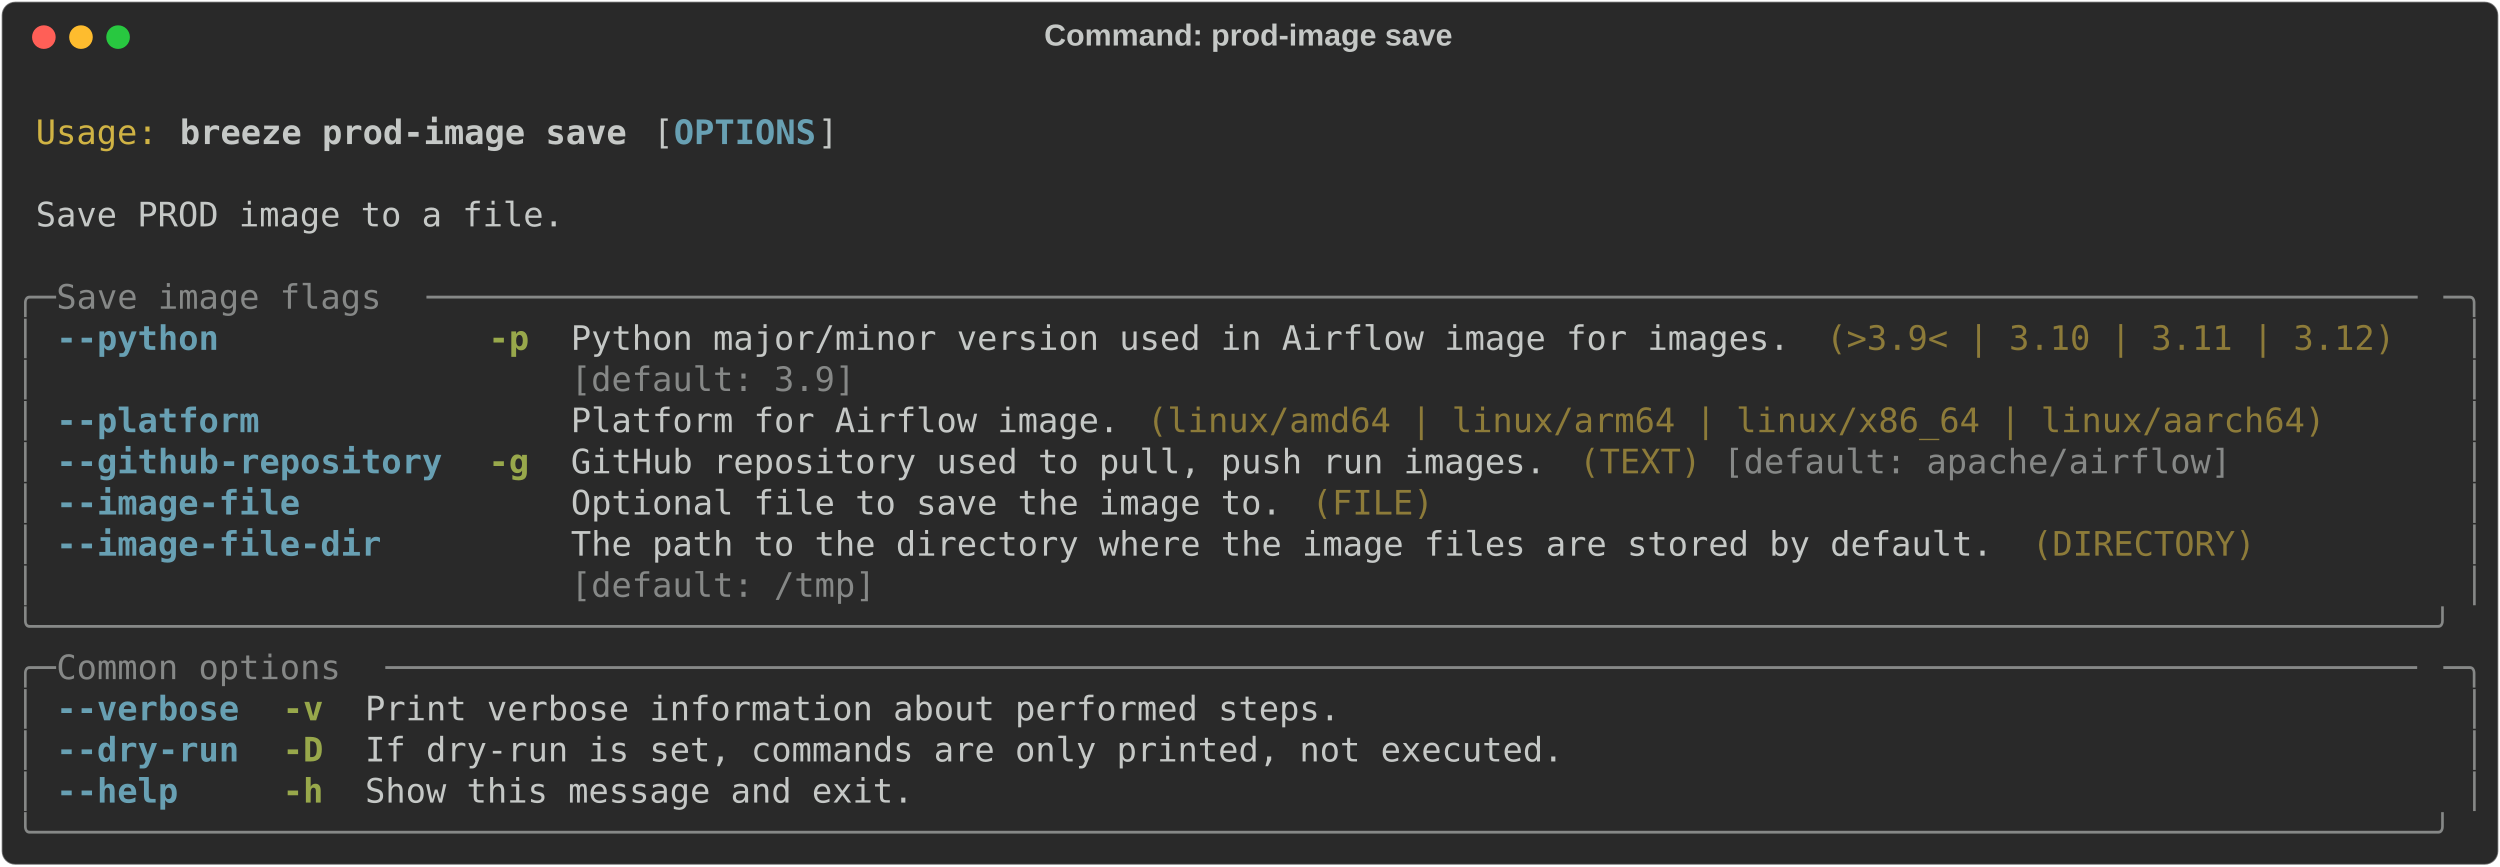
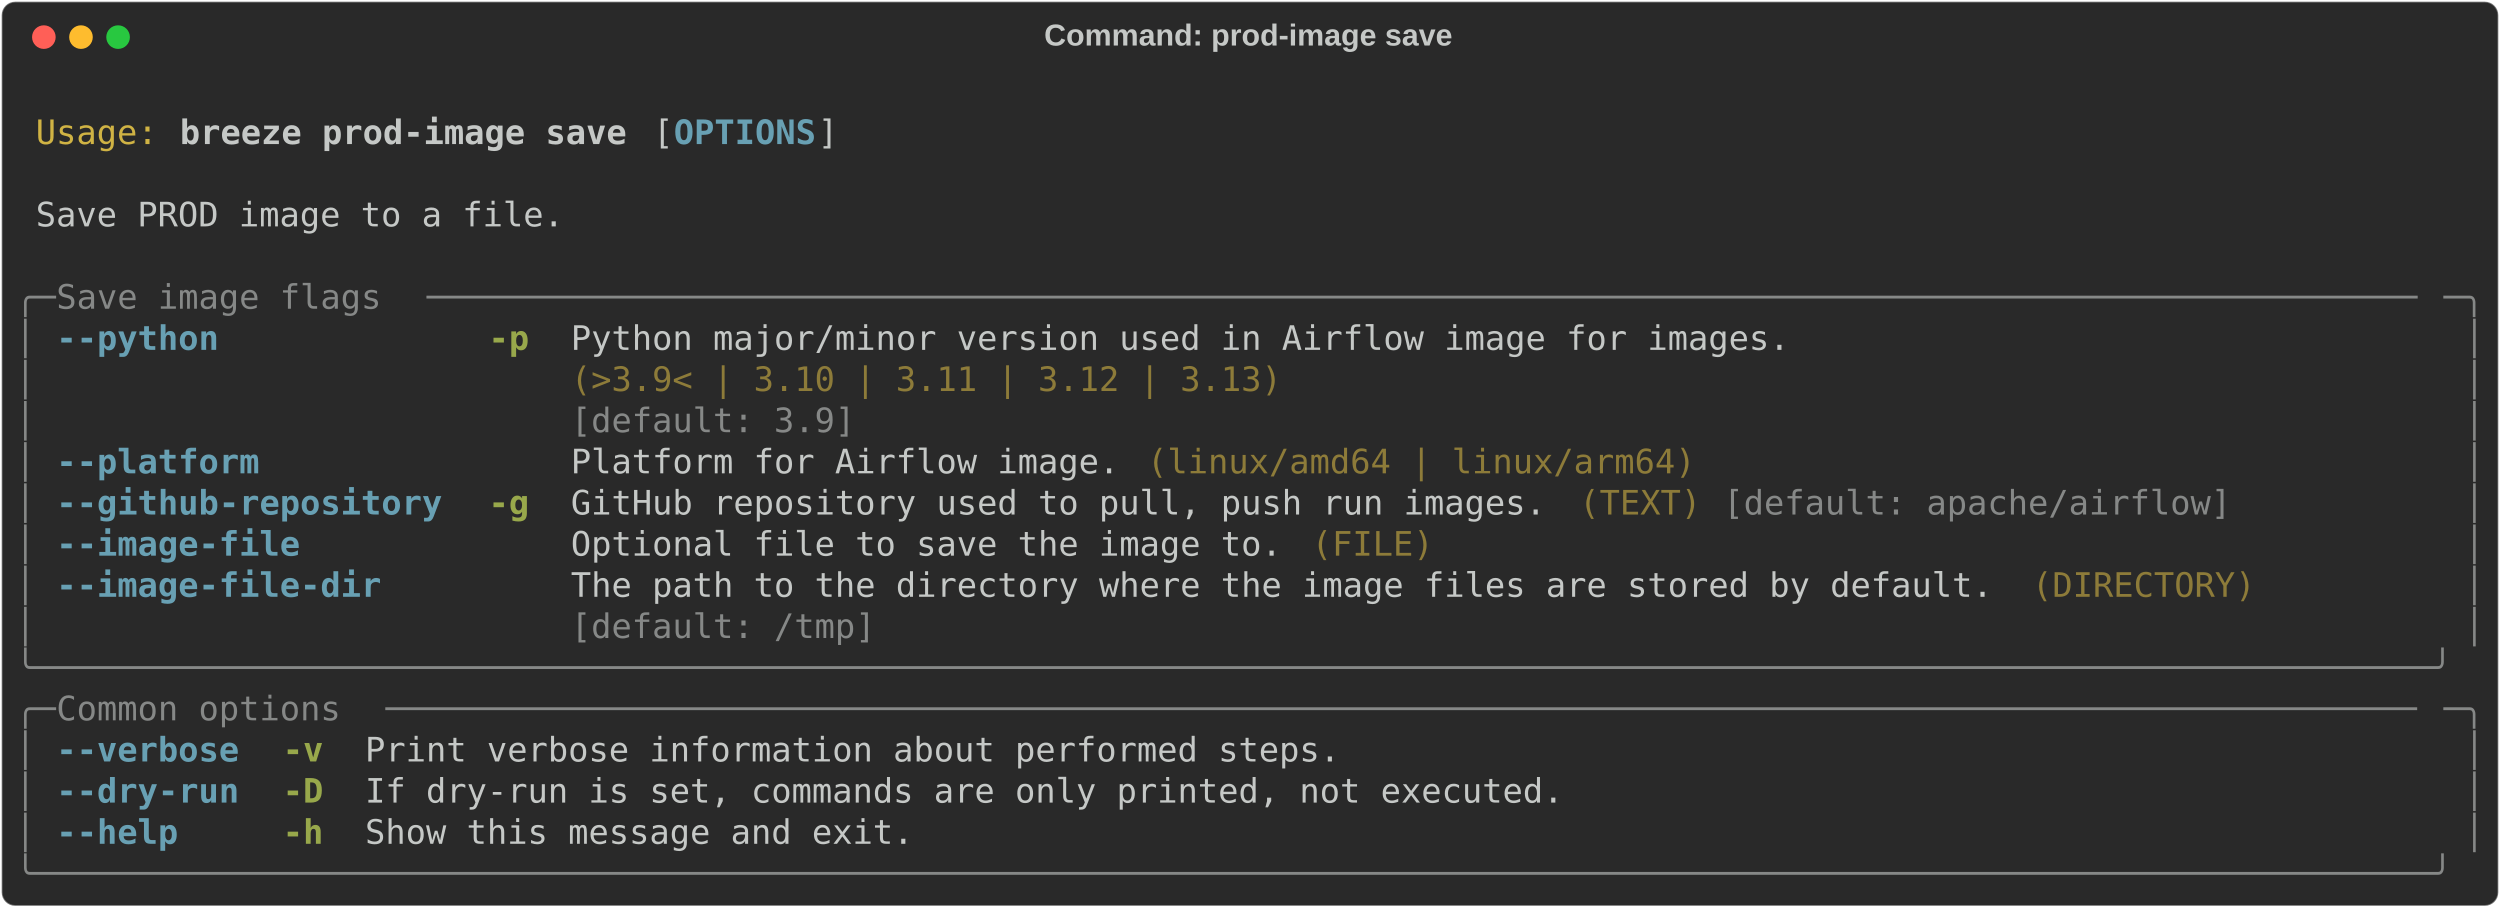
- <svg xmlns="http://www.w3.org/2000/svg" class="rich-terminal" viewBox="0 0 1482 513.6">
+ <svg xmlns="http://www.w3.org/2000/svg" class="rich-terminal" viewBox="0 0 1482 538.0">
  <style>

    @font-face {
        font-family: "Fira Code";
        src: local("FiraCode-Regular"),
                url("https://cdnjs.cloudflare.com/ajax/libs/firacode/6.2.0/woff2/FiraCode-Regular.woff2") format("woff2"),
                url("https://cdnjs.cloudflare.com/ajax/libs/firacode/6.2.0/woff/FiraCode-Regular.woff") format("woff");
        font-style: normal;
        font-weight: 400;
    }
    @font-face {
        font-family: "Fira Code";
        src: local("FiraCode-Bold"),
                url("https://cdnjs.cloudflare.com/ajax/libs/firacode/6.2.0/woff2/FiraCode-Bold.woff2") format("woff2"),
                url("https://cdnjs.cloudflare.com/ajax/libs/firacode/6.2.0/woff/FiraCode-Bold.woff") format("woff");
        font-style: bold;
        font-weight: 700;
    }

    .breeze-prod-image-save-matrix {
        font-family: Fira Code, monospace;
        font-size: 20px;
        line-height: 24.4px;
        font-variant-east-asian: full-width;
    }

    .breeze-prod-image-save-title {
        font-size: 18px;
        font-weight: bold;
        font-family: arial;
    }

    .breeze-prod-image-save-r1 { fill: #c5c8c6 }
.breeze-prod-image-save-r2 { fill: #d0b344 }
.breeze-prod-image-save-r3 { fill: #c5c8c6;font-weight: bold }
.breeze-prod-image-save-r4 { fill: #68a0b3;font-weight: bold }
.breeze-prod-image-save-r5 { fill: #868887 }
.breeze-prod-image-save-r6 { fill: #98a84b;font-weight: bold }
.breeze-prod-image-save-r7 { fill: #8d7b39 }
    </style>
  <defs>
    <clipPath id="breeze-prod-image-save-clip-terminal">
-       <rect x="0" y="0" width="1463.0" height="462.6" />
+       <rect x="0" y="0" width="1463.0" height="487.0" />
    </clipPath>
    <clipPath id="breeze-prod-image-save-line-0">
      <rect x="0" y="1.5" width="1464" height="24.65" />
    </clipPath>
    <clipPath id="breeze-prod-image-save-line-1">
      <rect x="0" y="25.9" width="1464" height="24.65" />
    </clipPath>
    <clipPath id="breeze-prod-image-save-line-2">
      <rect x="0" y="50.3" width="1464" height="24.65" />
    </clipPath>
    <clipPath id="breeze-prod-image-save-line-3">
      <rect x="0" y="74.7" width="1464" height="24.65" />
    </clipPath>
    <clipPath id="breeze-prod-image-save-line-4">
      <rect x="0" y="99.1" width="1464" height="24.65" />
    </clipPath>
    <clipPath id="breeze-prod-image-save-line-5">
      <rect x="0" y="123.5" width="1464" height="24.65" />
    </clipPath>
    <clipPath id="breeze-prod-image-save-line-6">
      <rect x="0" y="147.9" width="1464" height="24.65" />
    </clipPath>
    <clipPath id="breeze-prod-image-save-line-7">
      <rect x="0" y="172.3" width="1464" height="24.65" />
    </clipPath>
    <clipPath id="breeze-prod-image-save-line-8">
      <rect x="0" y="196.7" width="1464" height="24.65" />
    </clipPath>
    <clipPath id="breeze-prod-image-save-line-9">
      <rect x="0" y="221.1" width="1464" height="24.65" />
    </clipPath>
    <clipPath id="breeze-prod-image-save-line-10">
      <rect x="0" y="245.5" width="1464" height="24.65" />
    </clipPath>
    <clipPath id="breeze-prod-image-save-line-11">
      <rect x="0" y="269.9" width="1464" height="24.65" />
    </clipPath>
    <clipPath id="breeze-prod-image-save-line-12">
      <rect x="0" y="294.3" width="1464" height="24.65" />
    </clipPath>
    <clipPath id="breeze-prod-image-save-line-13">
      <rect x="0" y="318.7" width="1464" height="24.65" />
    </clipPath>
    <clipPath id="breeze-prod-image-save-line-14">
      <rect x="0" y="343.1" width="1464" height="24.65" />
    </clipPath>
    <clipPath id="breeze-prod-image-save-line-15">
      <rect x="0" y="367.5" width="1464" height="24.65" />
    </clipPath>
    <clipPath id="breeze-prod-image-save-line-16">
      <rect x="0" y="391.9" width="1464" height="24.65" />
    </clipPath>
    <clipPath id="breeze-prod-image-save-line-17">
      <rect x="0" y="416.3" width="1464" height="24.65" />
    </clipPath>
+     <clipPath id="breeze-prod-image-save-line-18">
+       <rect x="0" y="440.7" width="1464" height="24.65" />
+     </clipPath>
  </defs>
-   <rect fill="#292929" stroke="rgba(255,255,255,0.35)" stroke-width="1" x="1" y="1" width="1480" height="511.6" rx="8" />
+   <rect fill="#292929" stroke="rgba(255,255,255,0.35)" stroke-width="1" x="1" y="1" width="1480" height="536" rx="8" />
  <text class="breeze-prod-image-save-title" fill="#c5c8c6" text-anchor="middle" x="740" y="27">Command: prod-image save</text>
  <g transform="translate(26,22)">
    <circle cx="0" cy="0" r="7" fill="#ff5f57" />
    <circle cx="22" cy="0" r="7" fill="#febc2e" />
    <circle cx="44" cy="0" r="7" fill="#28c840" />
  </g>
  <g transform="translate(9, 41)" clip-path="url(#breeze-prod-image-save-clip-terminal)">
    <g class="breeze-prod-image-save-matrix">
      <text class="breeze-prod-image-save-r1" x="1464" y="20" textLength="12.2" clip-path="url(#breeze-prod-image-save-line-0)">
</text>
      <text class="breeze-prod-image-save-r2" x="12.2" y="44.4" textLength="73.2" clip-path="url(#breeze-prod-image-save-line-1)">Usage:</text>
      <text class="breeze-prod-image-save-r3" x="97.6" y="44.4" textLength="268.4" clip-path="url(#breeze-prod-image-save-line-1)">breeze prod-image save</text>
      <text class="breeze-prod-image-save-r1" x="378.2" y="44.4" textLength="12.2" clip-path="url(#breeze-prod-image-save-line-1)">[</text>
      <text class="breeze-prod-image-save-r4" x="390.4" y="44.4" textLength="85.4" clip-path="url(#breeze-prod-image-save-line-1)">OPTIONS</text>
      <text class="breeze-prod-image-save-r1" x="475.8" y="44.4" textLength="12.2" clip-path="url(#breeze-prod-image-save-line-1)">]</text>
      <text class="breeze-prod-image-save-r1" x="1464" y="44.4" textLength="12.2" clip-path="url(#breeze-prod-image-save-line-1)">
</text>
      <text class="breeze-prod-image-save-r1" x="1464" y="68.8" textLength="12.2" clip-path="url(#breeze-prod-image-save-line-2)">
</text>
      <text class="breeze-prod-image-save-r1" x="12.2" y="93.2" textLength="317.2" clip-path="url(#breeze-prod-image-save-line-3)">Save PROD image to a file.</text>
      <text class="breeze-prod-image-save-r1" x="1464" y="93.2" textLength="12.2" clip-path="url(#breeze-prod-image-save-line-3)">
</text>
      <text class="breeze-prod-image-save-r1" x="1464" y="117.6" textLength="12.2" clip-path="url(#breeze-prod-image-save-line-4)">
</text>
      <text class="breeze-prod-image-save-r5" x="0" y="142" textLength="24.4" clip-path="url(#breeze-prod-image-save-line-5)">╭─</text>
      <text class="breeze-prod-image-save-r5" x="24.4" y="142" textLength="219.6" clip-path="url(#breeze-prod-image-save-line-5)"> Save image flags </text>
      <text class="breeze-prod-image-save-r5" x="244" y="142" textLength="1195.6" clip-path="url(#breeze-prod-image-save-line-5)">──────────────────────────────────────────────────────────────────────────────────────────────────</text>
      <text class="breeze-prod-image-save-r5" x="1439.6" y="142" textLength="24.4" clip-path="url(#breeze-prod-image-save-line-5)">─╮</text>
      <text class="breeze-prod-image-save-r1" x="1464" y="142" textLength="12.2" clip-path="url(#breeze-prod-image-save-line-5)">
</text>
      <text class="breeze-prod-image-save-r5" x="0" y="166.4" textLength="12.2" clip-path="url(#breeze-prod-image-save-line-6)">│</text>
      <text class="breeze-prod-image-save-r4" x="24.4" y="166.4" textLength="97.6" clip-path="url(#breeze-prod-image-save-line-6)">--python</text>
      <text class="breeze-prod-image-save-r6" x="280.6" y="166.4" textLength="24.4" clip-path="url(#breeze-prod-image-save-line-6)">-p</text>
      <text class="breeze-prod-image-save-r1" x="329.4" y="166.4" textLength="732" clip-path="url(#breeze-prod-image-save-line-6)">Python major/minor version used in Airflow image for images.</text>
-       <text class="breeze-prod-image-save-r7" x="1073.6" y="166.4" textLength="341.6" clip-path="url(#breeze-prod-image-save-line-6)">(&gt;3.9&lt; | 3.10 | 3.11 | 3.12)</text>
      <text class="breeze-prod-image-save-r5" x="1451.8" y="166.4" textLength="12.2" clip-path="url(#breeze-prod-image-save-line-6)">│</text>
      <text class="breeze-prod-image-save-r1" x="1464" y="166.4" textLength="12.2" clip-path="url(#breeze-prod-image-save-line-6)">
</text>
      <text class="breeze-prod-image-save-r5" x="0" y="190.8" textLength="12.2" clip-path="url(#breeze-prod-image-save-line-7)">│</text>
-       <text class="breeze-prod-image-save-r5" x="329.4" y="190.8" textLength="732" clip-path="url(#breeze-prod-image-save-line-7)">[default: 3.9]                                              </text>
+       <text class="breeze-prod-image-save-r7" x="329.4" y="190.8" textLength="732" clip-path="url(#breeze-prod-image-save-line-7)">(&gt;3.9&lt; | 3.10 | 3.11 | 3.12 | 3.13)                         </text>
      <text class="breeze-prod-image-save-r5" x="1451.8" y="190.8" textLength="12.2" clip-path="url(#breeze-prod-image-save-line-7)">│</text>
      <text class="breeze-prod-image-save-r1" x="1464" y="190.8" textLength="12.2" clip-path="url(#breeze-prod-image-save-line-7)">
</text>
      <text class="breeze-prod-image-save-r5" x="0" y="215.2" textLength="12.2" clip-path="url(#breeze-prod-image-save-line-8)">│</text>
-       <text class="breeze-prod-image-save-r4" x="24.4" y="215.2" textLength="122" clip-path="url(#breeze-prod-image-save-line-8)">--platform</text>
-       <text class="breeze-prod-image-save-r1" x="329.4" y="215.2" textLength="329.4" clip-path="url(#breeze-prod-image-save-line-8)">Platform for Airflow image.</text>
-       <text class="breeze-prod-image-save-r7" x="671" y="215.2" textLength="707.6" clip-path="url(#breeze-prod-image-save-line-8)">(linux/amd64 | linux/arm64 | linux/x86_64 | linux/aarch64)</text>
+       <text class="breeze-prod-image-save-r5" x="329.4" y="215.2" textLength="732" clip-path="url(#breeze-prod-image-save-line-8)">[default: 3.9]                                              </text>
      <text class="breeze-prod-image-save-r5" x="1451.8" y="215.2" textLength="12.2" clip-path="url(#breeze-prod-image-save-line-8)">│</text>
      <text class="breeze-prod-image-save-r1" x="1464" y="215.2" textLength="12.2" clip-path="url(#breeze-prod-image-save-line-8)">
</text>
      <text class="breeze-prod-image-save-r5" x="0" y="239.6" textLength="12.2" clip-path="url(#breeze-prod-image-save-line-9)">│</text>
-       <text class="breeze-prod-image-save-r4" x="24.4" y="239.6" textLength="231.8" clip-path="url(#breeze-prod-image-save-line-9)">--github-repository</text>
-       <text class="breeze-prod-image-save-r6" x="280.6" y="239.6" textLength="24.4" clip-path="url(#breeze-prod-image-save-line-9)">-g</text>
-       <text class="breeze-prod-image-save-r1" x="329.4" y="239.6" textLength="585.6" clip-path="url(#breeze-prod-image-save-line-9)">GitHub repository used to pull, push run images.</text>
-       <text class="breeze-prod-image-save-r7" x="927.2" y="239.6" textLength="73.2" clip-path="url(#breeze-prod-image-save-line-9)">(TEXT)</text>
-       <text class="breeze-prod-image-save-r5" x="1012.6" y="239.6" textLength="305" clip-path="url(#breeze-prod-image-save-line-9)">[default: apache/airflow]</text>
+       <text class="breeze-prod-image-save-r4" x="24.4" y="239.6" textLength="122" clip-path="url(#breeze-prod-image-save-line-9)">--platform</text>
+       <text class="breeze-prod-image-save-r1" x="329.4" y="239.6" textLength="329.4" clip-path="url(#breeze-prod-image-save-line-9)">Platform for Airflow image.</text>
+       <text class="breeze-prod-image-save-r7" x="671" y="239.6" textLength="329.4" clip-path="url(#breeze-prod-image-save-line-9)">(linux/amd64 | linux/arm64)</text>
      <text class="breeze-prod-image-save-r5" x="1451.8" y="239.6" textLength="12.2" clip-path="url(#breeze-prod-image-save-line-9)">│</text>
      <text class="breeze-prod-image-save-r1" x="1464" y="239.6" textLength="12.2" clip-path="url(#breeze-prod-image-save-line-9)">
</text>
      <text class="breeze-prod-image-save-r5" x="0" y="264" textLength="12.2" clip-path="url(#breeze-prod-image-save-line-10)">│</text>
-       <text class="breeze-prod-image-save-r4" x="24.4" y="264" textLength="146.4" clip-path="url(#breeze-prod-image-save-line-10)">--image-file</text>
-       <text class="breeze-prod-image-save-r1" x="329.4" y="264" textLength="427" clip-path="url(#breeze-prod-image-save-line-10)">Optional file to save the image to.</text>
-       <text class="breeze-prod-image-save-r7" x="768.6" y="264" textLength="73.2" clip-path="url(#breeze-prod-image-save-line-10)">(FILE)</text>
+       <text class="breeze-prod-image-save-r4" x="24.4" y="264" textLength="231.8" clip-path="url(#breeze-prod-image-save-line-10)">--github-repository</text>
+       <text class="breeze-prod-image-save-r6" x="280.6" y="264" textLength="24.4" clip-path="url(#breeze-prod-image-save-line-10)">-g</text>
+       <text class="breeze-prod-image-save-r1" x="329.4" y="264" textLength="585.6" clip-path="url(#breeze-prod-image-save-line-10)">GitHub repository used to pull, push run images.</text>
+       <text class="breeze-prod-image-save-r7" x="927.2" y="264" textLength="73.2" clip-path="url(#breeze-prod-image-save-line-10)">(TEXT)</text>
+       <text class="breeze-prod-image-save-r5" x="1012.6" y="264" textLength="305" clip-path="url(#breeze-prod-image-save-line-10)">[default: apache/airflow]</text>
      <text class="breeze-prod-image-save-r5" x="1451.8" y="264" textLength="12.2" clip-path="url(#breeze-prod-image-save-line-10)">│</text>
      <text class="breeze-prod-image-save-r1" x="1464" y="264" textLength="12.2" clip-path="url(#breeze-prod-image-save-line-10)">
</text>
      <text class="breeze-prod-image-save-r5" x="0" y="288.4" textLength="12.2" clip-path="url(#breeze-prod-image-save-line-11)">│</text>
-       <text class="breeze-prod-image-save-r4" x="24.4" y="288.4" textLength="195.2" clip-path="url(#breeze-prod-image-save-line-11)">--image-file-dir</text>
-       <text class="breeze-prod-image-save-r1" x="329.4" y="288.4" textLength="854" clip-path="url(#breeze-prod-image-save-line-11)">The path to the directory where the image files are stored by default.</text>
-       <text class="breeze-prod-image-save-r7" x="1195.6" y="288.4" textLength="134.2" clip-path="url(#breeze-prod-image-save-line-11)">(DIRECTORY)</text>
+       <text class="breeze-prod-image-save-r4" x="24.4" y="288.4" textLength="146.4" clip-path="url(#breeze-prod-image-save-line-11)">--image-file</text>
+       <text class="breeze-prod-image-save-r1" x="329.4" y="288.4" textLength="427" clip-path="url(#breeze-prod-image-save-line-11)">Optional file to save the image to.</text>
+       <text class="breeze-prod-image-save-r7" x="768.6" y="288.4" textLength="73.2" clip-path="url(#breeze-prod-image-save-line-11)">(FILE)</text>
      <text class="breeze-prod-image-save-r5" x="1451.8" y="288.4" textLength="12.2" clip-path="url(#breeze-prod-image-save-line-11)">│</text>
      <text class="breeze-prod-image-save-r1" x="1464" y="288.4" textLength="12.2" clip-path="url(#breeze-prod-image-save-line-11)">
</text>
      <text class="breeze-prod-image-save-r5" x="0" y="312.8" textLength="12.2" clip-path="url(#breeze-prod-image-save-line-12)">│</text>
-       <text class="breeze-prod-image-save-r5" x="329.4" y="312.8" textLength="854" clip-path="url(#breeze-prod-image-save-line-12)">[default: /tmp]                                                       </text>
+       <text class="breeze-prod-image-save-r4" x="24.4" y="312.8" textLength="195.2" clip-path="url(#breeze-prod-image-save-line-12)">--image-file-dir</text>
+       <text class="breeze-prod-image-save-r1" x="329.4" y="312.8" textLength="854" clip-path="url(#breeze-prod-image-save-line-12)">The path to the directory where the image files are stored by default.</text>
+       <text class="breeze-prod-image-save-r7" x="1195.6" y="312.8" textLength="134.2" clip-path="url(#breeze-prod-image-save-line-12)">(DIRECTORY)</text>
      <text class="breeze-prod-image-save-r5" x="1451.8" y="312.8" textLength="12.2" clip-path="url(#breeze-prod-image-save-line-12)">│</text>
      <text class="breeze-prod-image-save-r1" x="1464" y="312.8" textLength="12.2" clip-path="url(#breeze-prod-image-save-line-12)">
</text>
-       <text class="breeze-prod-image-save-r5" x="0" y="337.2" textLength="1464" clip-path="url(#breeze-prod-image-save-line-13)">╰──────────────────────────────────────────────────────────────────────────────────────────────────────────────────────╯</text>
+       <text class="breeze-prod-image-save-r5" x="0" y="337.2" textLength="12.2" clip-path="url(#breeze-prod-image-save-line-13)">│</text>
+       <text class="breeze-prod-image-save-r5" x="329.4" y="337.2" textLength="854" clip-path="url(#breeze-prod-image-save-line-13)">[default: /tmp]                                                       </text>
+       <text class="breeze-prod-image-save-r5" x="1451.8" y="337.2" textLength="12.2" clip-path="url(#breeze-prod-image-save-line-13)">│</text>
      <text class="breeze-prod-image-save-r1" x="1464" y="337.2" textLength="12.2" clip-path="url(#breeze-prod-image-save-line-13)">
</text>
-       <text class="breeze-prod-image-save-r5" x="0" y="361.6" textLength="24.4" clip-path="url(#breeze-prod-image-save-line-14)">╭─</text>
-       <text class="breeze-prod-image-save-r5" x="24.4" y="361.6" textLength="195.2" clip-path="url(#breeze-prod-image-save-line-14)"> Common options </text>
-       <text class="breeze-prod-image-save-r5" x="219.6" y="361.6" textLength="1220" clip-path="url(#breeze-prod-image-save-line-14)">────────────────────────────────────────────────────────────────────────────────────────────────────</text>
-       <text class="breeze-prod-image-save-r5" x="1439.6" y="361.6" textLength="24.4" clip-path="url(#breeze-prod-image-save-line-14)">─╮</text>
+       <text class="breeze-prod-image-save-r5" x="0" y="361.6" textLength="1464" clip-path="url(#breeze-prod-image-save-line-14)">╰──────────────────────────────────────────────────────────────────────────────────────────────────────────────────────╯</text>
      <text class="breeze-prod-image-save-r1" x="1464" y="361.6" textLength="12.2" clip-path="url(#breeze-prod-image-save-line-14)">
</text>
-       <text class="breeze-prod-image-save-r5" x="0" y="386" textLength="12.2" clip-path="url(#breeze-prod-image-save-line-15)">│</text>
-       <text class="breeze-prod-image-save-r4" x="24.4" y="386" textLength="109.8" clip-path="url(#breeze-prod-image-save-line-15)">--verbose</text>
-       <text class="breeze-prod-image-save-r6" x="158.6" y="386" textLength="24.4" clip-path="url(#breeze-prod-image-save-line-15)">-v</text>
-       <text class="breeze-prod-image-save-r1" x="207.4" y="386" textLength="585.6" clip-path="url(#breeze-prod-image-save-line-15)">Print verbose information about performed steps.</text>
-       <text class="breeze-prod-image-save-r5" x="1451.8" y="386" textLength="12.2" clip-path="url(#breeze-prod-image-save-line-15)">│</text>
+       <text class="breeze-prod-image-save-r5" x="0" y="386" textLength="24.4" clip-path="url(#breeze-prod-image-save-line-15)">╭─</text>
+       <text class="breeze-prod-image-save-r5" x="24.4" y="386" textLength="195.2" clip-path="url(#breeze-prod-image-save-line-15)"> Common options </text>
+       <text class="breeze-prod-image-save-r5" x="219.6" y="386" textLength="1220" clip-path="url(#breeze-prod-image-save-line-15)">────────────────────────────────────────────────────────────────────────────────────────────────────</text>
+       <text class="breeze-prod-image-save-r5" x="1439.6" y="386" textLength="24.4" clip-path="url(#breeze-prod-image-save-line-15)">─╮</text>
      <text class="breeze-prod-image-save-r1" x="1464" y="386" textLength="12.2" clip-path="url(#breeze-prod-image-save-line-15)">
</text>
      <text class="breeze-prod-image-save-r5" x="0" y="410.4" textLength="12.2" clip-path="url(#breeze-prod-image-save-line-16)">│</text>
-       <text class="breeze-prod-image-save-r4" x="24.4" y="410.4" textLength="109.8" clip-path="url(#breeze-prod-image-save-line-16)">--dry-run</text>
-       <text class="breeze-prod-image-save-r6" x="158.6" y="410.4" textLength="24.4" clip-path="url(#breeze-prod-image-save-line-16)">-D</text>
-       <text class="breeze-prod-image-save-r1" x="207.4" y="410.4" textLength="719.8" clip-path="url(#breeze-prod-image-save-line-16)">If dry-run is set, commands are only printed, not executed.</text>
+       <text class="breeze-prod-image-save-r4" x="24.4" y="410.4" textLength="109.8" clip-path="url(#breeze-prod-image-save-line-16)">--verbose</text>
+       <text class="breeze-prod-image-save-r6" x="158.6" y="410.4" textLength="24.4" clip-path="url(#breeze-prod-image-save-line-16)">-v</text>
+       <text class="breeze-prod-image-save-r1" x="207.4" y="410.4" textLength="585.6" clip-path="url(#breeze-prod-image-save-line-16)">Print verbose information about performed steps.</text>
      <text class="breeze-prod-image-save-r5" x="1451.8" y="410.4" textLength="12.2" clip-path="url(#breeze-prod-image-save-line-16)">│</text>
      <text class="breeze-prod-image-save-r1" x="1464" y="410.4" textLength="12.2" clip-path="url(#breeze-prod-image-save-line-16)">
</text>
      <text class="breeze-prod-image-save-r5" x="0" y="434.8" textLength="12.2" clip-path="url(#breeze-prod-image-save-line-17)">│</text>
-       <text class="breeze-prod-image-save-r4" x="24.4" y="434.8" textLength="73.2" clip-path="url(#breeze-prod-image-save-line-17)">--help</text>
-       <text class="breeze-prod-image-save-r6" x="158.6" y="434.8" textLength="24.4" clip-path="url(#breeze-prod-image-save-line-17)">-h</text>
-       <text class="breeze-prod-image-save-r1" x="207.4" y="434.8" textLength="329.4" clip-path="url(#breeze-prod-image-save-line-17)">Show this message and exit.</text>
+       <text class="breeze-prod-image-save-r4" x="24.4" y="434.8" textLength="109.8" clip-path="url(#breeze-prod-image-save-line-17)">--dry-run</text>
+       <text class="breeze-prod-image-save-r6" x="158.6" y="434.8" textLength="24.4" clip-path="url(#breeze-prod-image-save-line-17)">-D</text>
+       <text class="breeze-prod-image-save-r1" x="207.4" y="434.8" textLength="719.8" clip-path="url(#breeze-prod-image-save-line-17)">If dry-run is set, commands are only printed, not executed.</text>
      <text class="breeze-prod-image-save-r5" x="1451.8" y="434.8" textLength="12.2" clip-path="url(#breeze-prod-image-save-line-17)">│</text>
      <text class="breeze-prod-image-save-r1" x="1464" y="434.8" textLength="12.2" clip-path="url(#breeze-prod-image-save-line-17)">
</text>
-       <text class="breeze-prod-image-save-r5" x="0" y="459.2" textLength="1464" clip-path="url(#breeze-prod-image-save-line-18)">╰──────────────────────────────────────────────────────────────────────────────────────────────────────────────────────╯</text>
+       <text class="breeze-prod-image-save-r5" x="0" y="459.2" textLength="12.2" clip-path="url(#breeze-prod-image-save-line-18)">│</text>
+       <text class="breeze-prod-image-save-r4" x="24.4" y="459.2" textLength="73.2" clip-path="url(#breeze-prod-image-save-line-18)">--help</text>
+       <text class="breeze-prod-image-save-r6" x="158.6" y="459.2" textLength="24.4" clip-path="url(#breeze-prod-image-save-line-18)">-h</text>
+       <text class="breeze-prod-image-save-r1" x="207.4" y="459.2" textLength="329.4" clip-path="url(#breeze-prod-image-save-line-18)">Show this message and exit.</text>
+       <text class="breeze-prod-image-save-r5" x="1451.8" y="459.2" textLength="12.2" clip-path="url(#breeze-prod-image-save-line-18)">│</text>
      <text class="breeze-prod-image-save-r1" x="1464" y="459.2" textLength="12.2" clip-path="url(#breeze-prod-image-save-line-18)">
+ </text>
+       <text class="breeze-prod-image-save-r5" x="0" y="483.6" textLength="1464" clip-path="url(#breeze-prod-image-save-line-19)">╰──────────────────────────────────────────────────────────────────────────────────────────────────────────────────────╯</text>
+       <text class="breeze-prod-image-save-r1" x="1464" y="483.6" textLength="12.2" clip-path="url(#breeze-prod-image-save-line-19)">
</text>
    </g>
  </g>
</svg>
